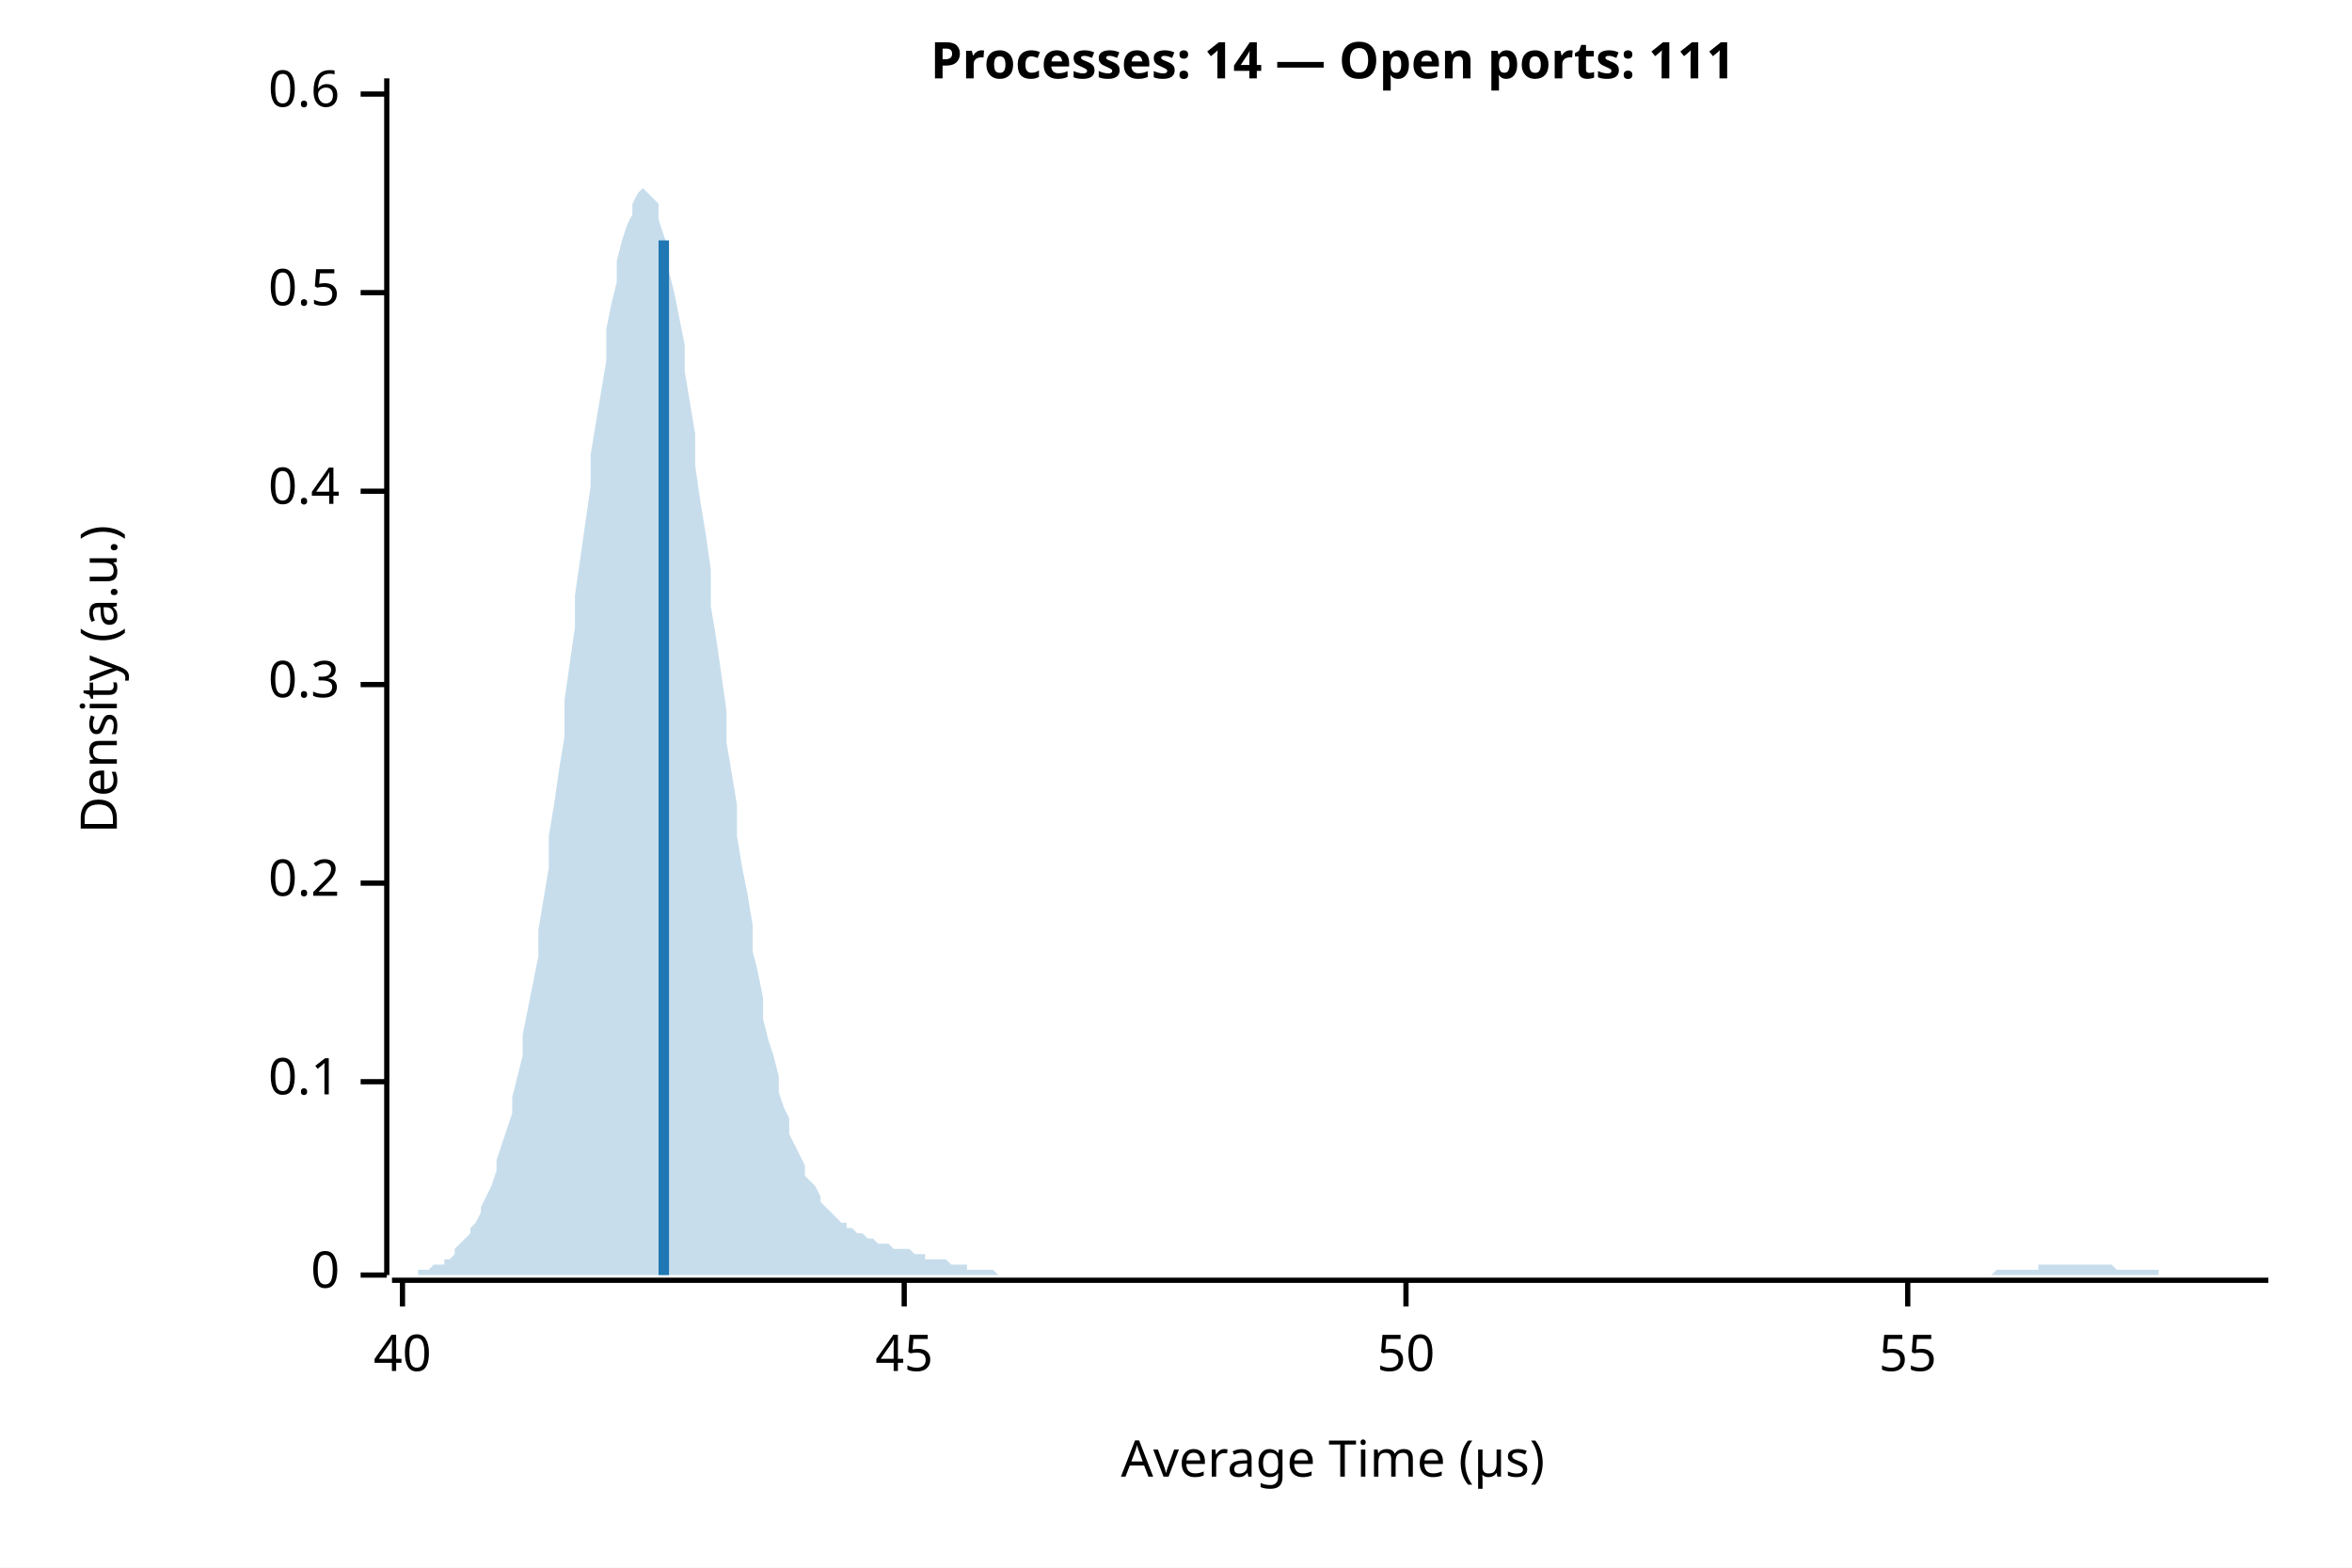
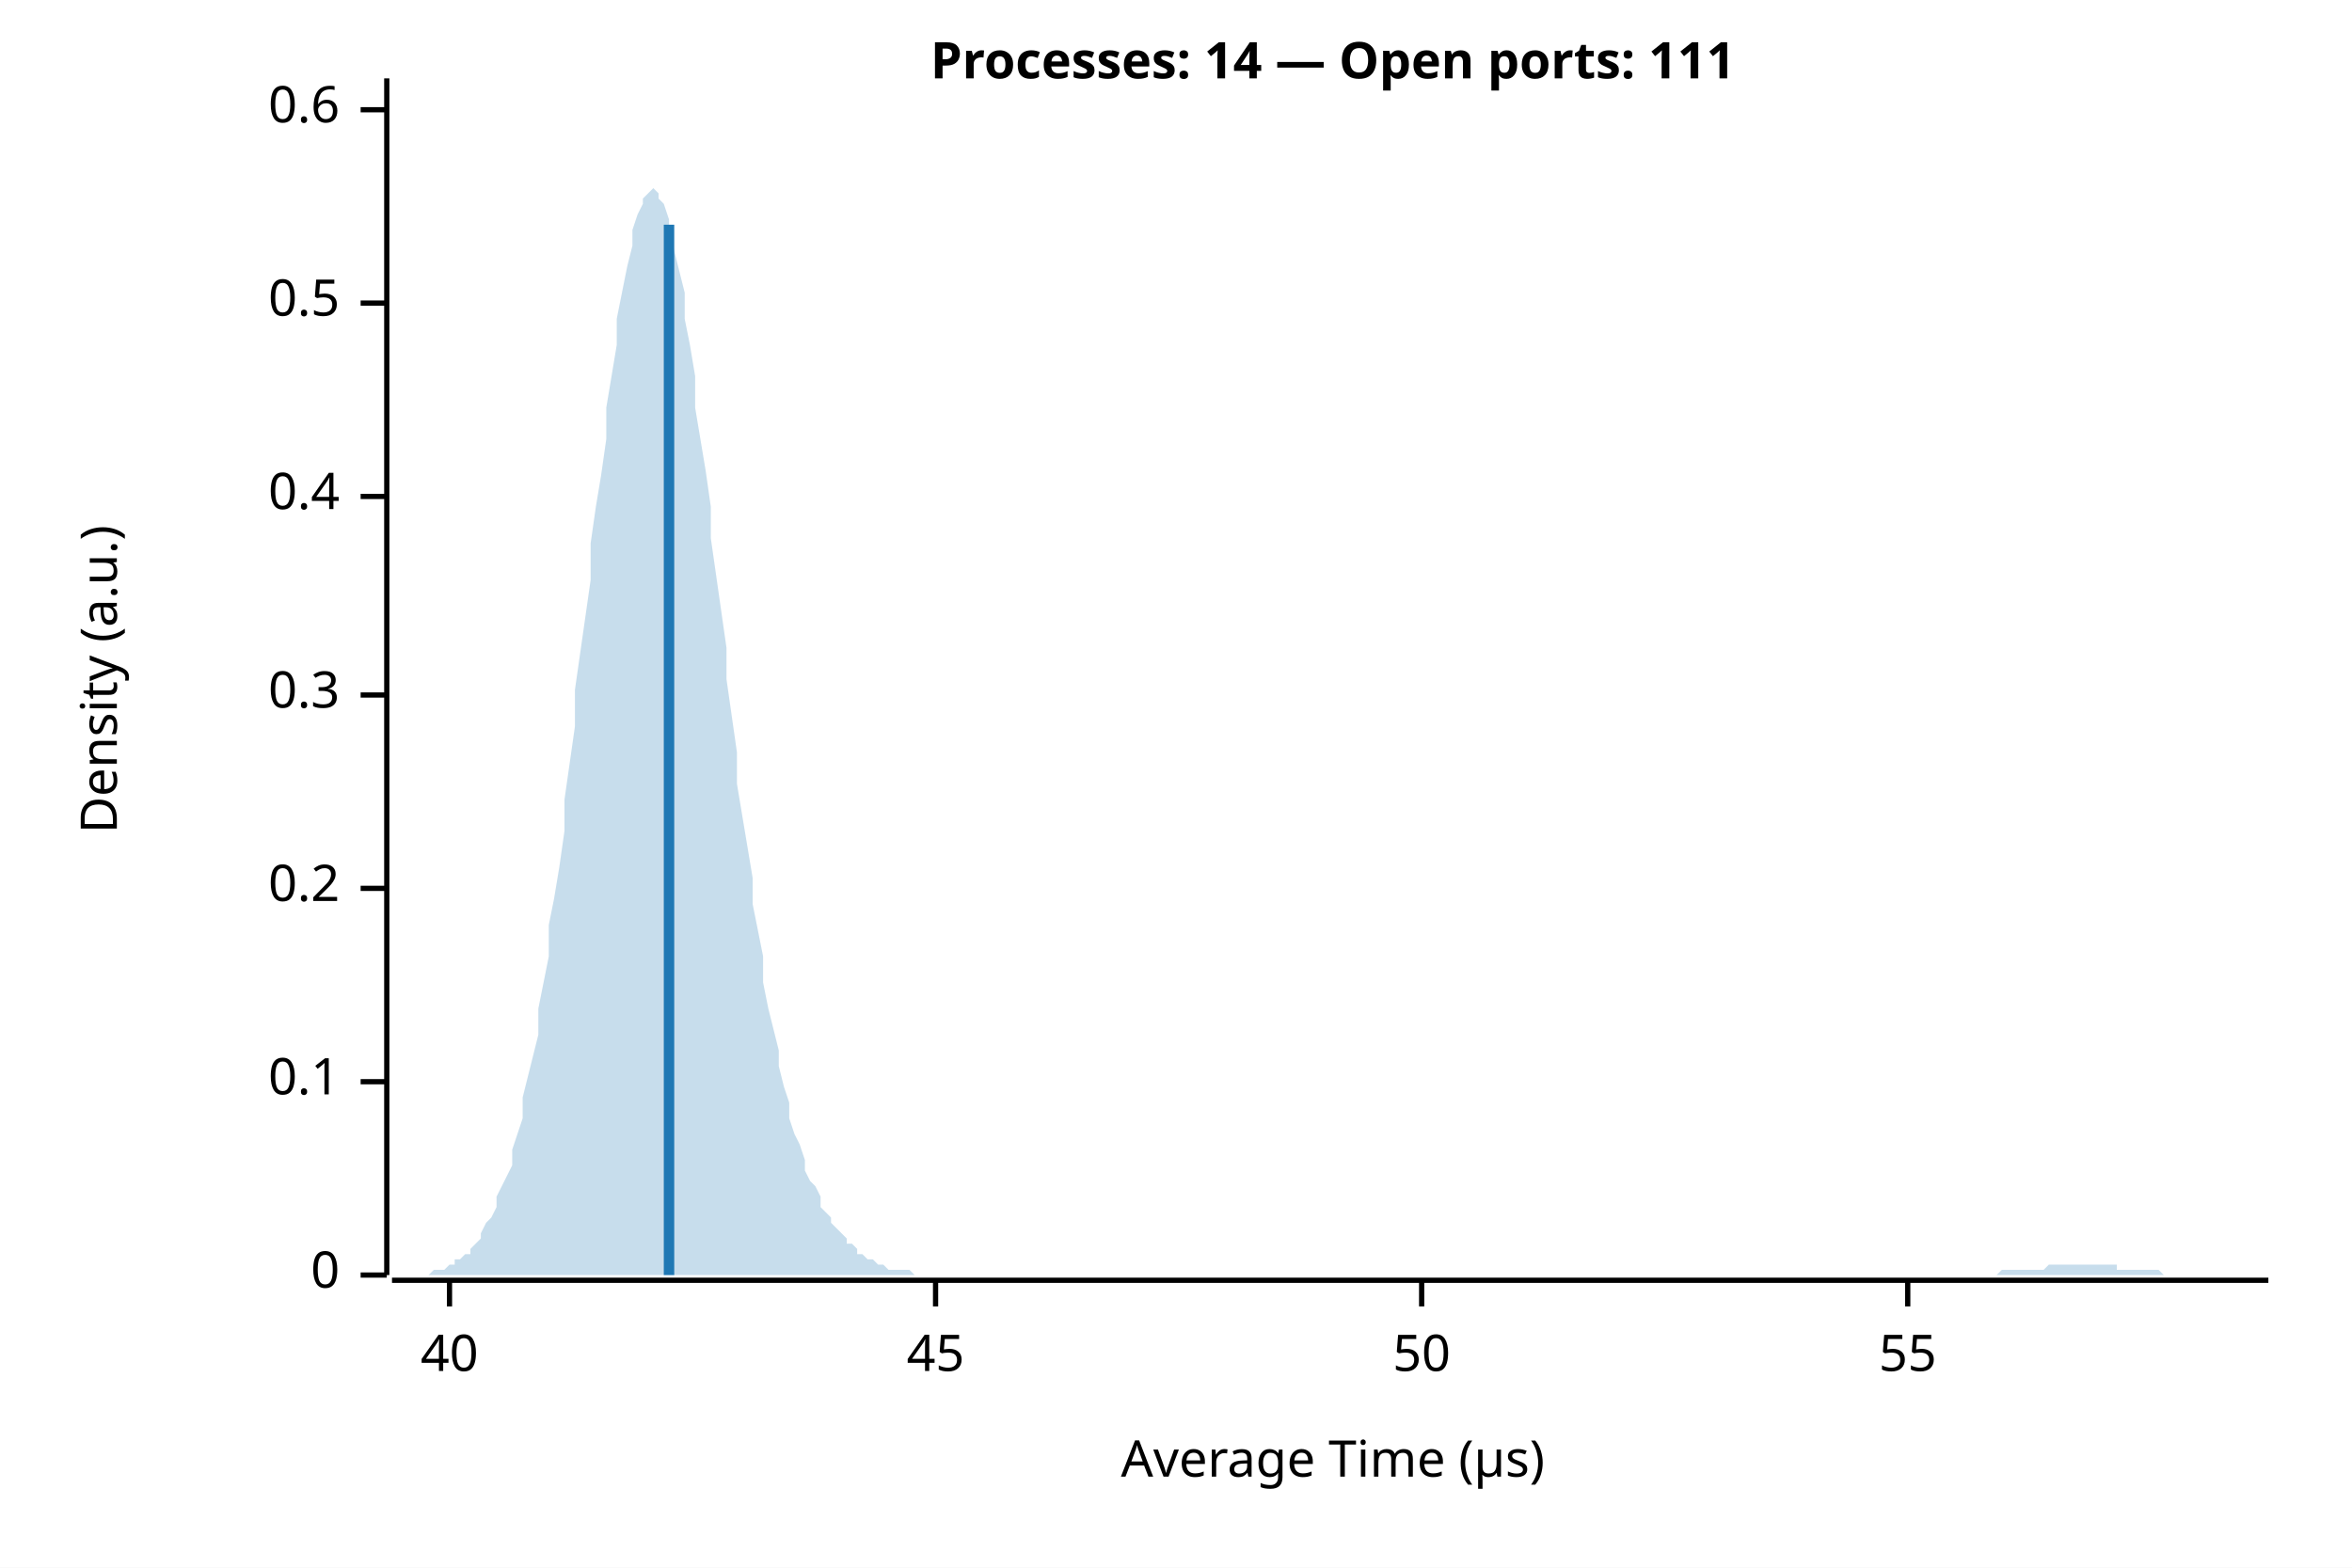
<svg xmlns="http://www.w3.org/2000/svg" width="450" height="300" viewBox="0 0 450 300">
  <rect width="100%" height="100%" fill="white" />
  <text x="255" y="15" font-weight="bold" text-anchor="middle" font-family="sans-serif" font-size="9.677" opacity="1" fill="#000000">Processes: 14 — Open ports: 111</text>
  <text x="15" y="130" dy="0.76em" text-anchor="middle" font-family="sans-serif" font-size="9.677" opacity="1" fill="#000000" transform="rotate(270, 15, 130)">
Density (a.u.)
</text>
  <text x="255" y="285" dy="-0.5ex" text-anchor="middle" font-family="sans-serif" font-size="9.677" opacity="1" fill="#000000">
Average Time (µs)
</text>
  <polyline fill="none" opacity="1" stroke="#000000" stroke-width="1" points="74,15 74,244 " />
  <text x="65" y="244" dy="0.5ex" text-anchor="end" font-family="sans-serif" font-size="9.677" opacity="1" fill="#000000">
0
</text>
  <polyline fill="none" opacity="1" stroke="#000000" stroke-width="1" points="69,244 74,244 " />
  <text x="65" y="207" dy="0.5ex" text-anchor="end" font-family="sans-serif" font-size="9.677" opacity="1" fill="#000000">
0.1
</text>
  <polyline fill="none" opacity="1" stroke="#000000" stroke-width="1" points="69,207 74,207 " />
-   <text x="65" y="169" dy="0.5ex" text-anchor="end" font-family="sans-serif" font-size="9.677" opacity="1" fill="#000000">
+   <text x="65" y="170" dy="0.5ex" text-anchor="end" font-family="sans-serif" font-size="9.677" opacity="1" fill="#000000">
0.2
</text>
-   <polyline fill="none" opacity="1" stroke="#000000" stroke-width="1" points="69,169 74,169 " />
-   <text x="65" y="131" dy="0.5ex" text-anchor="end" font-family="sans-serif" font-size="9.677" opacity="1" fill="#000000">
+   <polyline fill="none" opacity="1" stroke="#000000" stroke-width="1" points="69,170 74,170 " />
+   <text x="65" y="133" dy="0.5ex" text-anchor="end" font-family="sans-serif" font-size="9.677" opacity="1" fill="#000000">
0.3
</text>
-   <polyline fill="none" opacity="1" stroke="#000000" stroke-width="1" points="69,131 74,131 " />
-   <text x="65" y="94" dy="0.5ex" text-anchor="end" font-family="sans-serif" font-size="9.677" opacity="1" fill="#000000">
+   <polyline fill="none" opacity="1" stroke="#000000" stroke-width="1" points="69,133 74,133 " />
+   <text x="65" y="95" dy="0.5ex" text-anchor="end" font-family="sans-serif" font-size="9.677" opacity="1" fill="#000000">
0.4
</text>
-   <polyline fill="none" opacity="1" stroke="#000000" stroke-width="1" points="69,94 74,94 " />
-   <text x="65" y="56" dy="0.5ex" text-anchor="end" font-family="sans-serif" font-size="9.677" opacity="1" fill="#000000">
+   <polyline fill="none" opacity="1" stroke="#000000" stroke-width="1" points="69,95 74,95 " />
+   <text x="65" y="58" dy="0.5ex" text-anchor="end" font-family="sans-serif" font-size="9.677" opacity="1" fill="#000000">
0.5
</text>
-   <polyline fill="none" opacity="1" stroke="#000000" stroke-width="1" points="69,56 74,56 " />
-   <text x="65" y="18" dy="0.5ex" text-anchor="end" font-family="sans-serif" font-size="9.677" opacity="1" fill="#000000">
+   <polyline fill="none" opacity="1" stroke="#000000" stroke-width="1" points="69,58 74,58 " />
+   <text x="65" y="21" dy="0.5ex" text-anchor="end" font-family="sans-serif" font-size="9.677" opacity="1" fill="#000000">
0.6
</text>
-   <polyline fill="none" opacity="1" stroke="#000000" stroke-width="1" points="69,18 74,18 " />
+   <polyline fill="none" opacity="1" stroke="#000000" stroke-width="1" points="69,21 74,21 " />
  <polyline fill="none" opacity="1" stroke="#000000" stroke-width="1" points="75,245 434,245 " />
-   <text x="77" y="255" dy="0.76em" text-anchor="middle" font-family="sans-serif" font-size="9.677" opacity="1" fill="#000000">
+   <text x="86" y="255" dy="0.76em" text-anchor="middle" font-family="sans-serif" font-size="9.677" opacity="1" fill="#000000">
40
</text>
-   <polyline fill="none" opacity="1" stroke="#000000" stroke-width="1" points="77,245 77,250 " />
-   <text x="173" y="255" dy="0.76em" text-anchor="middle" font-family="sans-serif" font-size="9.677" opacity="1" fill="#000000">
+   <polyline fill="none" opacity="1" stroke="#000000" stroke-width="1" points="86,245 86,250 " />
+   <text x="179" y="255" dy="0.76em" text-anchor="middle" font-family="sans-serif" font-size="9.677" opacity="1" fill="#000000">
45
</text>
-   <polyline fill="none" opacity="1" stroke="#000000" stroke-width="1" points="173,245 173,250 " />
-   <text x="269" y="255" dy="0.76em" text-anchor="middle" font-family="sans-serif" font-size="9.677" opacity="1" fill="#000000">
+   <polyline fill="none" opacity="1" stroke="#000000" stroke-width="1" points="179,245 179,250 " />
+   <text x="272" y="255" dy="0.76em" text-anchor="middle" font-family="sans-serif" font-size="9.677" opacity="1" fill="#000000">
50
</text>
-   <polyline fill="none" opacity="1" stroke="#000000" stroke-width="1" points="269,245 269,250 " />
+   <polyline fill="none" opacity="1" stroke="#000000" stroke-width="1" points="272,245 272,250 " />
  <text x="365" y="255" dy="0.76em" text-anchor="middle" font-family="sans-serif" font-size="9.677" opacity="1" fill="#000000">
55
</text>
  <polyline fill="none" opacity="1" stroke="#000000" stroke-width="1" points="365,245 365,250 " />
-   <polygon opacity="0.25" fill="#1F78B4" points="75,244 75,244 76,244 77,244 77,244 78,244 79,244 80,244 80,243 81,243 82,243 82,243 83,242 84,242 85,242 85,241 86,241 87,240 87,239 88,238 89,237 90,236 90,235 91,234 92,232 92,231 93,229 94,227 95,224 95,222 96,219 97,216 98,213 98,210 99,206 100,202 100,198 101,193 102,188 103,183 103,178 104,172 105,166 105,160 106,154 107,147 108,141 108,134 109,127 110,120 110,114 111,107 112,100 113,93 113,87 114,81 115,75 116,69 116,63 117,58 118,54 118,50 119,46 120,43 121,41 121,39 122,37 123,36 123,36 124,37 125,38 126,39 126,42 127,45 128,48 128,52 129,56 130,61 131,66 131,71 132,77 133,83 133,89 134,96 135,102 136,109 136,116 137,122 138,129 139,136 139,142 140,148 141,154 141,160 142,166 143,171 144,177 144,182 145,186 146,191 146,195 147,199 148,202 149,206 149,209 150,212 151,214 151,217 152,219 153,221 154,223 154,225 155,226 156,227 157,229 157,230 158,231 159,232 159,232 160,233 161,234 162,234 162,235 163,235 164,236 164,236 165,236 166,237 167,237 167,237 168,238 169,238 169,238 170,238 171,239 172,239 172,239 173,239 174,239 175,240 175,240 176,240 177,240 177,241 178,241 179,241 180,241 180,241 181,241 182,242 182,242 183,242 184,242 185,242 185,243 186,243 187,243 187,243 188,243 189,243 190,243 190,243 191,244 192,244 192,244 193,244 194,244 195,244 195,244 196,244 197,244 198,244 198,244 199,244 200,244 200,244 201,244 202,244 203,244 203,244 204,244 205,244 205,244 206,244 207,244 208,244 208,244 209,244 210,244 210,244 211,244 212,244 213,244 213,244 214,244 215,244 216,244 216,244 217,244 218,244 218,244 219,244 220,244 221,244 221,244 222,244 223,244 223,244 224,244 225,244 226,244 226,244 227,244 228,244 228,244 229,244 230,244 231,244 231,244 232,244 233,244 233,244 234,244 235,244 236,244 236,244 237,244 238,244 239,244 239,244 240,244 241,244 241,244 242,244 243,244 244,244 244,244 245,244 246,244 246,244 247,244 248,244 249,244 249,244 250,244 251,244 251,244 252,244 253,244 254,244 254,244 255,244 256,244 257,244 257,244 258,244 259,244 259,244 260,244 261,244 262,244 262,244 263,244 264,244 264,244 265,244 266,244 267,244 267,244 268,244 269,244 269,244 270,244 271,244 272,244 272,244 273,244 274,244 275,244 275,244 276,244 277,244 277,244 278,244 279,244 280,244 280,244 281,244 282,244 282,244 283,244 284,244 285,244 285,244 286,244 287,244 287,244 288,244 289,244 290,244 290,244 291,244 292,244 292,244 293,244 294,244 295,244 295,244 296,244 297,244 298,244 298,244 299,244 300,244 300,244 301,244 302,244 303,244 303,244 304,244 305,244 305,244 306,244 307,244 308,244 308,244 309,244 310,244 310,244 311,244 312,244 313,244 313,244 314,244 315,244 316,244 316,244 317,244 318,244 318,244 319,244 320,244 321,244 321,244 322,244 323,244 323,244 324,244 325,244 326,244 326,244 327,244 328,244 328,244 329,244 330,244 331,244 331,244 332,244 333,244 333,244 334,244 335,244 336,244 336,244 337,244 338,244 339,244 339,244 340,244 341,244 341,244 342,244 343,244 344,244 344,244 345,244 346,244 346,244 347,244 348,244 349,244 349,244 350,244 351,244 351,244 352,244 353,244 354,244 354,244 355,244 356,244 357,244 357,244 358,244 359,244 359,244 360,244 361,244 362,244 362,244 363,244 364,244 364,244 365,244 366,244 367,244 367,244 368,244 369,244 369,244 370,244 371,244 372,244 372,244 373,244 374,244 375,244 375,244 376,244 377,244 377,244 378,244 379,244 380,244 380,244 381,244 382,243 382,243 383,243 384,243 385,243 385,243 386,243 387,243 387,243 388,243 389,243 390,243 390,242 391,242 392,242 392,242 393,242 394,242 395,242 395,242 396,242 397,242 398,242 398,242 399,242 400,242 400,242 401,242 402,242 403,242 403,242 404,242 405,243 405,243 406,243 407,243 408,243 408,243 409,243 410,243 410,243 411,243 412,243 413,243 413,244 414,244 415,244 416,244 416,244 417,244 418,244 418,244 419,244 420,244 421,244 421,244 422,244 423,244 423,244 424,244 425,244 426,244 426,244 427,244 428,244 428,244 429,244 430,244 431,244 431,244 432,244 433,244 434,244 434,244 75,244 " />
-   <polyline fill="none" opacity="1" stroke="#1F78B4" stroke-width="2" points="127,244 127,46 " />
+   <polygon opacity="0.25" fill="#1F78B4" points="75,244 75,244 76,244 77,244 77,244 78,244 79,244 80,244 80,244 81,244 82,244 82,244 83,243 84,243 85,243 85,243 86,242 87,242 87,241 88,241 89,240 90,240 90,239 91,238 92,237 92,236 93,234 94,233 95,231 95,229 96,227 97,225 98,223 98,220 99,217 100,214 100,210 101,206 102,202 103,198 103,193 104,188 105,183 105,177 106,172 107,166 108,159 108,153 109,146 110,139 110,132 111,125 112,118 113,111 113,104 114,97 115,91 116,84 116,78 117,72 118,66 118,61 119,56 120,51 121,47 121,44 122,41 123,39 123,38 124,37 125,36 126,37 126,38 127,39 128,42 128,44 129,48 130,52 131,56 131,61 132,66 133,72 133,78 134,84 135,90 136,97 136,103 137,110 138,117 139,124 139,130 140,137 141,144 141,150 142,156 143,162 144,168 144,173 145,178 146,183 146,188 147,193 148,197 149,201 149,204 150,208 151,211 151,214 152,217 153,219 154,222 154,224 155,226 156,227 157,229 157,231 158,232 159,233 159,234 160,235 161,236 162,237 162,238 163,238 164,239 164,240 165,240 166,241 167,241 167,241 168,242 169,242 169,242 170,243 171,243 172,243 172,243 173,243 174,243 175,244 175,244 176,244 177,244 177,244 178,244 179,244 180,244 180,244 181,244 182,244 182,244 183,244 184,244 185,244 185,244 186,244 187,244 187,244 188,244 189,244 190,244 190,244 191,244 192,244 192,244 193,244 194,244 195,244 195,244 196,244 197,244 198,244 198,244 199,244 200,244 200,244 201,244 202,244 203,244 203,244 204,244 205,244 205,244 206,244 207,244 208,244 208,244 209,244 210,244 210,244 211,244 212,244 213,244 213,244 214,244 215,244 216,244 216,244 217,244 218,244 218,244 219,244 220,244 221,244 221,244 222,244 223,244 223,244 224,244 225,244 226,244 226,244 227,244 228,244 228,244 229,244 230,244 231,244 231,244 232,244 233,244 233,244 234,244 235,244 236,244 236,244 237,244 238,244 239,244 239,244 240,244 241,244 241,244 242,244 243,244 244,244 244,244 245,244 246,244 246,244 247,244 248,244 249,244 249,244 250,244 251,244 251,244 252,244 253,244 254,244 254,244 255,244 256,244 257,244 257,244 258,244 259,244 259,244 260,244 261,244 262,244 262,244 263,244 264,244 264,244 265,244 266,244 267,244 267,244 268,244 269,244 269,244 270,244 271,244 272,244 272,244 273,244 274,244 275,244 275,244 276,244 277,244 277,244 278,244 279,244 280,244 280,244 281,244 282,244 282,244 283,244 284,244 285,244 285,244 286,244 287,244 287,244 288,244 289,244 290,244 290,244 291,244 292,244 292,244 293,244 294,244 295,244 295,244 296,244 297,244 298,244 298,244 299,244 300,244 300,244 301,244 302,244 303,244 303,244 304,244 305,244 305,244 306,244 307,244 308,244 308,244 309,244 310,244 310,244 311,244 312,244 313,244 313,244 314,244 315,244 316,244 316,244 317,244 318,244 318,244 319,244 320,244 321,244 321,244 322,244 323,244 323,244 324,244 325,244 326,244 326,244 327,244 328,244 328,244 329,244 330,244 331,244 331,244 332,244 333,244 333,244 334,244 335,244 336,244 336,244 337,244 338,244 339,244 339,244 340,244 341,244 341,244 342,244 343,244 344,244 344,244 345,244 346,244 346,244 347,244 348,244 349,244 349,244 350,244 351,244 351,244 352,244 353,244 354,244 354,244 355,244 356,244 357,244 357,244 358,244 359,244 359,244 360,244 361,244 362,244 362,244 363,244 364,244 364,244 365,244 366,244 367,244 367,244 368,244 369,244 369,244 370,244 371,244 372,244 372,244 373,244 374,244 375,244 375,244 376,244 377,244 377,244 378,244 379,244 380,244 380,244 381,244 382,244 382,244 383,243 384,243 385,243 385,243 386,243 387,243 387,243 388,243 389,243 390,243 390,243 391,243 392,242 392,242 393,242 394,242 395,242 395,242 396,242 397,242 398,242 398,242 399,242 400,242 400,242 401,242 402,242 403,242 403,242 404,242 405,242 405,243 406,243 407,243 408,243 408,243 409,243 410,243 410,243 411,243 412,243 413,243 413,243 414,244 415,244 416,244 416,244 417,244 418,244 418,244 419,244 420,244 421,244 421,244 422,244 423,244 423,244 424,244 425,244 426,244 426,244 427,244 428,244 428,244 429,244 430,244 431,244 431,244 432,244 433,244 434,244 434,244 75,244 " />
+   <polyline fill="none" opacity="1" stroke="#1F78B4" stroke-width="2" points="128,244 128,43 " />
</svg>
